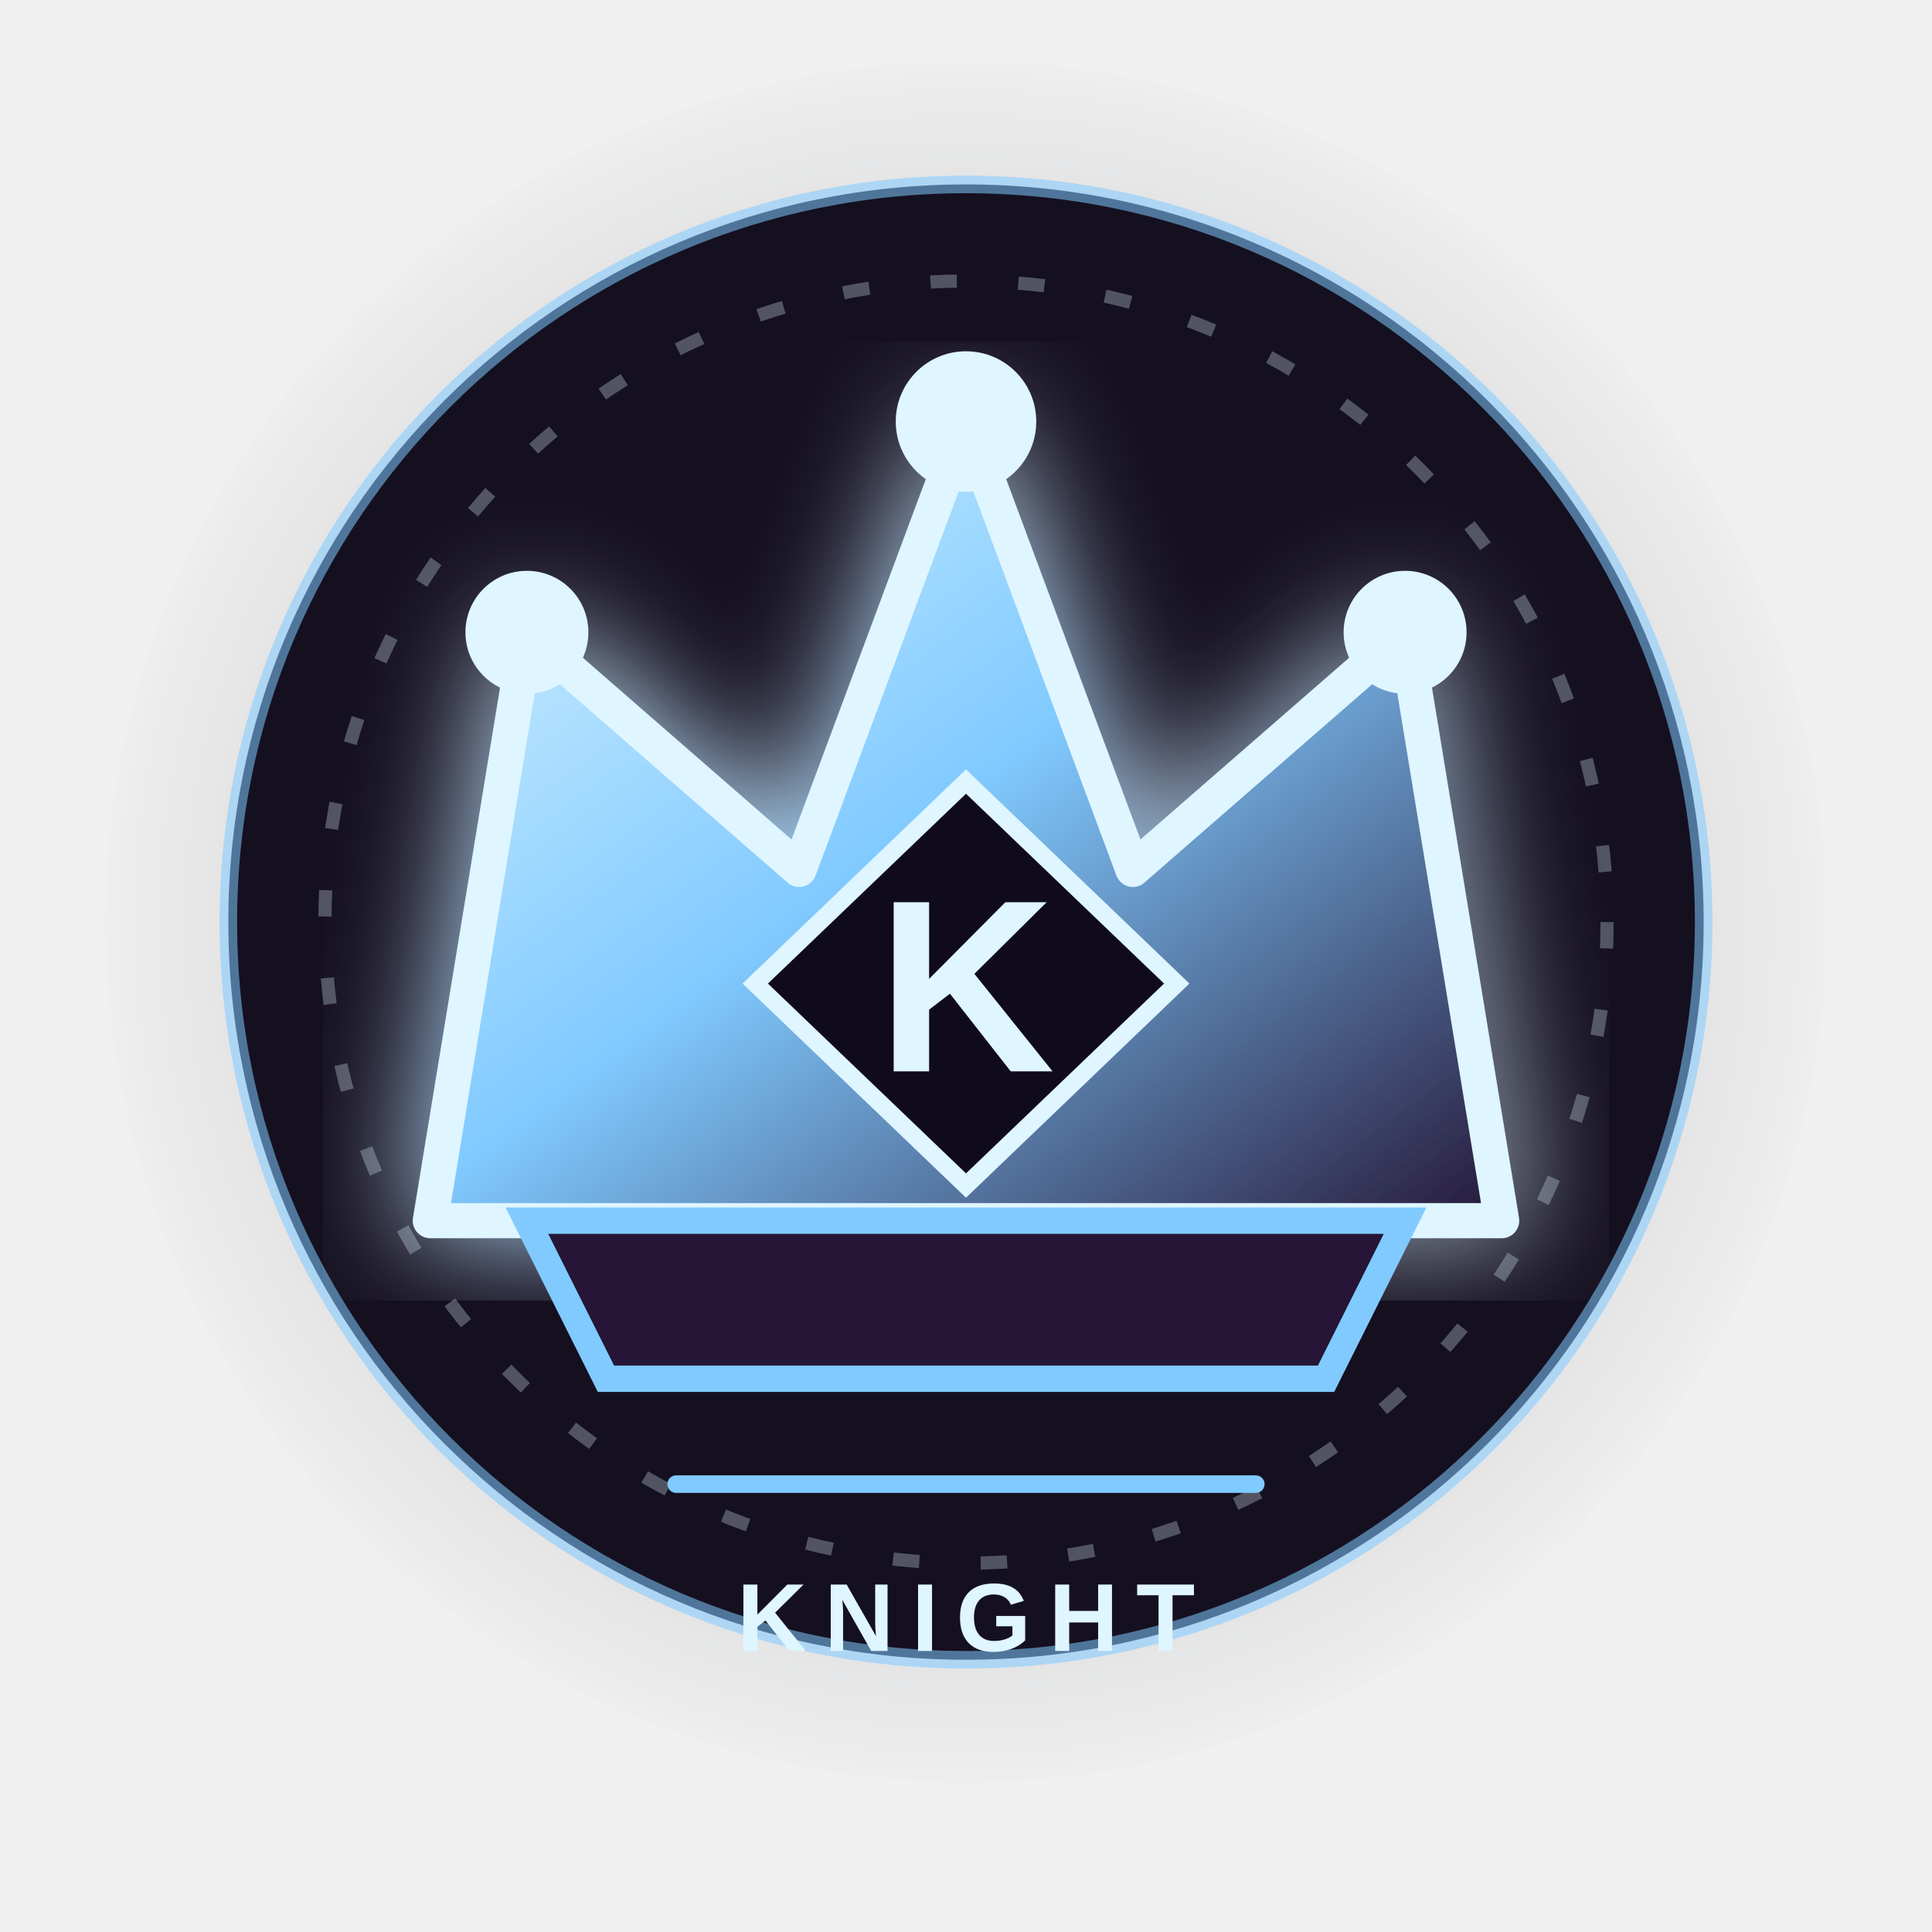
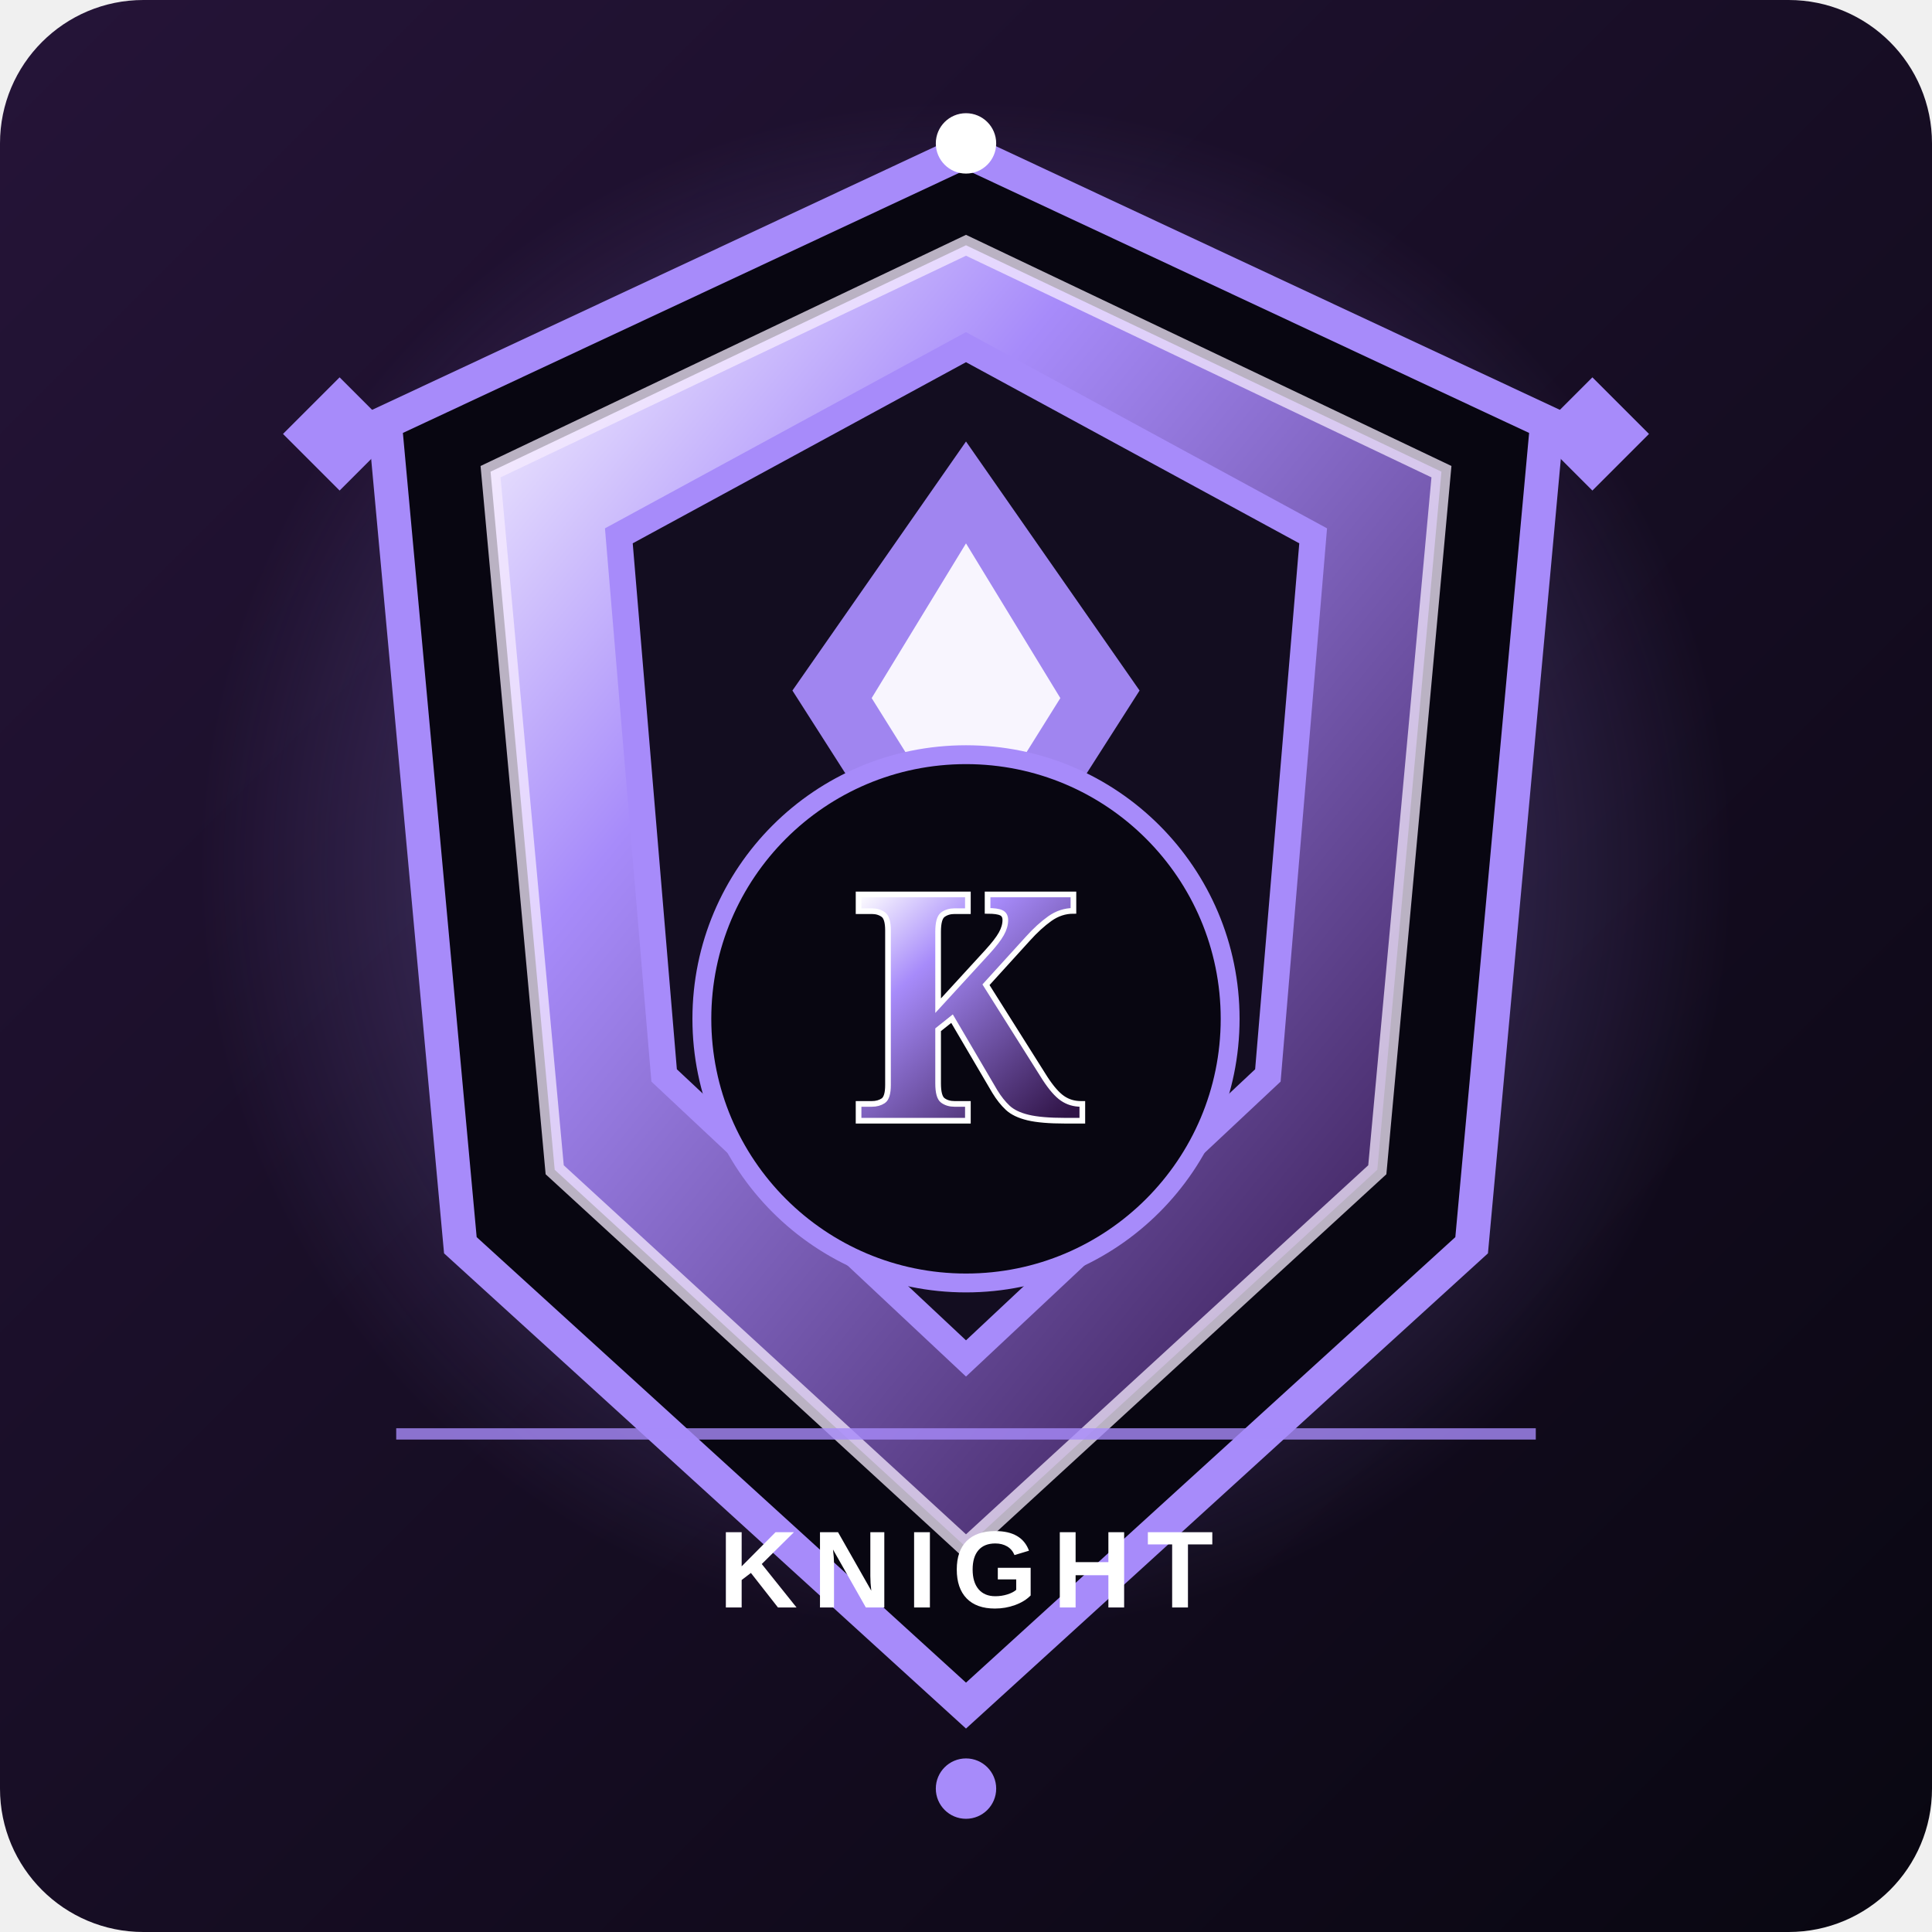
- <svg xmlns="http://www.w3.org/2000/svg" viewBox="0 0 220 220" role="img" aria-label="KNIGHT rank emblem">
+ <svg xmlns="http://www.w3.org/2000/svg" viewBox="0 0 512 512" role="img" aria-label="KNIGHT rank emblem">
  <defs>
-     <linearGradient id="metal" x1="0" y1="0" x2="1" y2="1">
-       <stop stop-color="#dff5ff" />
-       <stop offset=".48" stop-color="#80caff" />
-       <stop offset="1" stop-color="#251637" />
+     <linearGradient id="bg" x1="0" y1="0" x2="1" y2="1">
+       <stop stop-color="#251438" />
+       <stop offset="1" stop-color="#090711" />
    </linearGradient>
-     <radialGradient id="bg">
-       <stop stop-color="#80caff" stop-opacity=".38" />
-       <stop offset="1" stop-color="#100b1c" stop-opacity="0" />
+     <linearGradient id="metal" x1="0" y1="0" x2="0.9" y2="1">
+       <stop stop-color="#fff" />
+       <stop offset=".32" stop-color="#a78bfa" />
+       <stop offset="1" stop-color="#301447" />
+     </linearGradient>
+     <radialGradient id="glow">
+       <stop stop-color="#a78bfa" stop-opacity=".55" />
+       <stop offset="1" stop-color="#a78bfa" stop-opacity="0" />
    </radialGradient>
-     <filter id="glow">
-       <feGaussianBlur stdDeviation="7" result="b" />
-       <feMerge>
-         <feMergeNode in="b" />
-         <feMergeNode in="SourceGraphic" />
-       </feMerge>
+     <filter id="shadow">
+       <feGaussianBlur stdDeviation="9" />
    </filter>
  </defs>
-   <circle cx="110" cy="105" r="98" fill="url(#bg)" />
-   <circle cx="110" cy="105" r="84" fill="#151020" stroke="#80caff" stroke-opacity=".55" stroke-width="2" />
-   <circle cx="110" cy="105" r="73" fill="none" stroke="#dff5ff" stroke-opacity=".3" stroke-width="1.5" stroke-dasharray="3 7" />
-   <path d="M49 139 60 72 91 99 110 48 129 99 160 72 171 139Z" fill="url(#metal)" stroke="#dff5ff" stroke-width="4" stroke-linejoin="round" filter="url(#glow)" />
-   <path d="M60 139h100l-9 18H69Z" fill="#261638" stroke="#80caff" stroke-width="3" />
-   <circle cx="60" cy="72" r="7" fill="#dff5ff" />
-   <circle cx="110" cy="48" r="8" fill="#dff5ff" />
-   <circle cx="160" cy="72" r="7" fill="#dff5ff" />
-   <path d="M86 112 110 89 134 112 110 135Z" fill="#100b1b" stroke="#dff5ff" stroke-width="2" />
-   <text x="110" y="122" fill="#dff5ff" font-family="Arial,sans-serif" font-size="28" font-weight="900" text-anchor="middle">K</text>
-   <path d="M77 169h66" stroke="#80caff" stroke-width="2" stroke-linecap="round" />
-   <text x="110" y="188" fill="#dff5ff" font-family="Arial,sans-serif" font-size="11" font-weight="800" letter-spacing="2" text-anchor="middle">KNIGHT</text>
+   <rect width="512" height="512" rx="38" fill="url(#bg)" />
+   <circle cx="256" cy="230" r="205" fill="url(#glow)" />
+   <path d="M256 40 410 112 390 330 256 452 122 330 102 112Z" fill="#080611" stroke="#a78bfa" stroke-width="9" />
+   <path d="M256 65 382 125 365 310 256 410 147 310 130 125Z" fill="url(#metal)" stroke="#f5eaff" stroke-opacity=".75" stroke-width="5" />
+   <path d="M256 92 348 142 336 285 256 360 176 285 164 142Z" fill="#130d20" stroke="#a78bfa" stroke-width="7" />
+   <path d="M256 117 302 183 256 255 210 183Z" fill="#a78bfa" opacity=".95" />
+   <path d="M256 144 281 185 256 225 231 185Z" fill="#fff" opacity=".92" />
+   <circle cx="256" cy="270" r="70" fill="#080611" stroke="#a78bfa" stroke-width="5" />
+   <text x="256" y="297" text-anchor="middle" font-family="Georgia,serif" font-size="84" font-weight="900" fill="url(#metal)" stroke="#fff" stroke-width="1.5">K</text>
+   <path d="M105 380H407" stroke="#a78bfa" stroke-width="3" opacity=".8" />
+   <text x="256" y="426" text-anchor="middle" font-family="Arial,sans-serif" font-size="29" font-weight="900" letter-spacing="4" fill="#fff">KNIGHT</text>
+   <path d="m90 100 15 15-15 15-15-15Zm332 0 15 15-15 15-15-15Z" fill="#a78bfa" />
+   <circle cx="256" cy="38" r="8" fill="#fff" />
+   <circle cx="256" cy="474" r="8" fill="#a78bfa" />
</svg>
